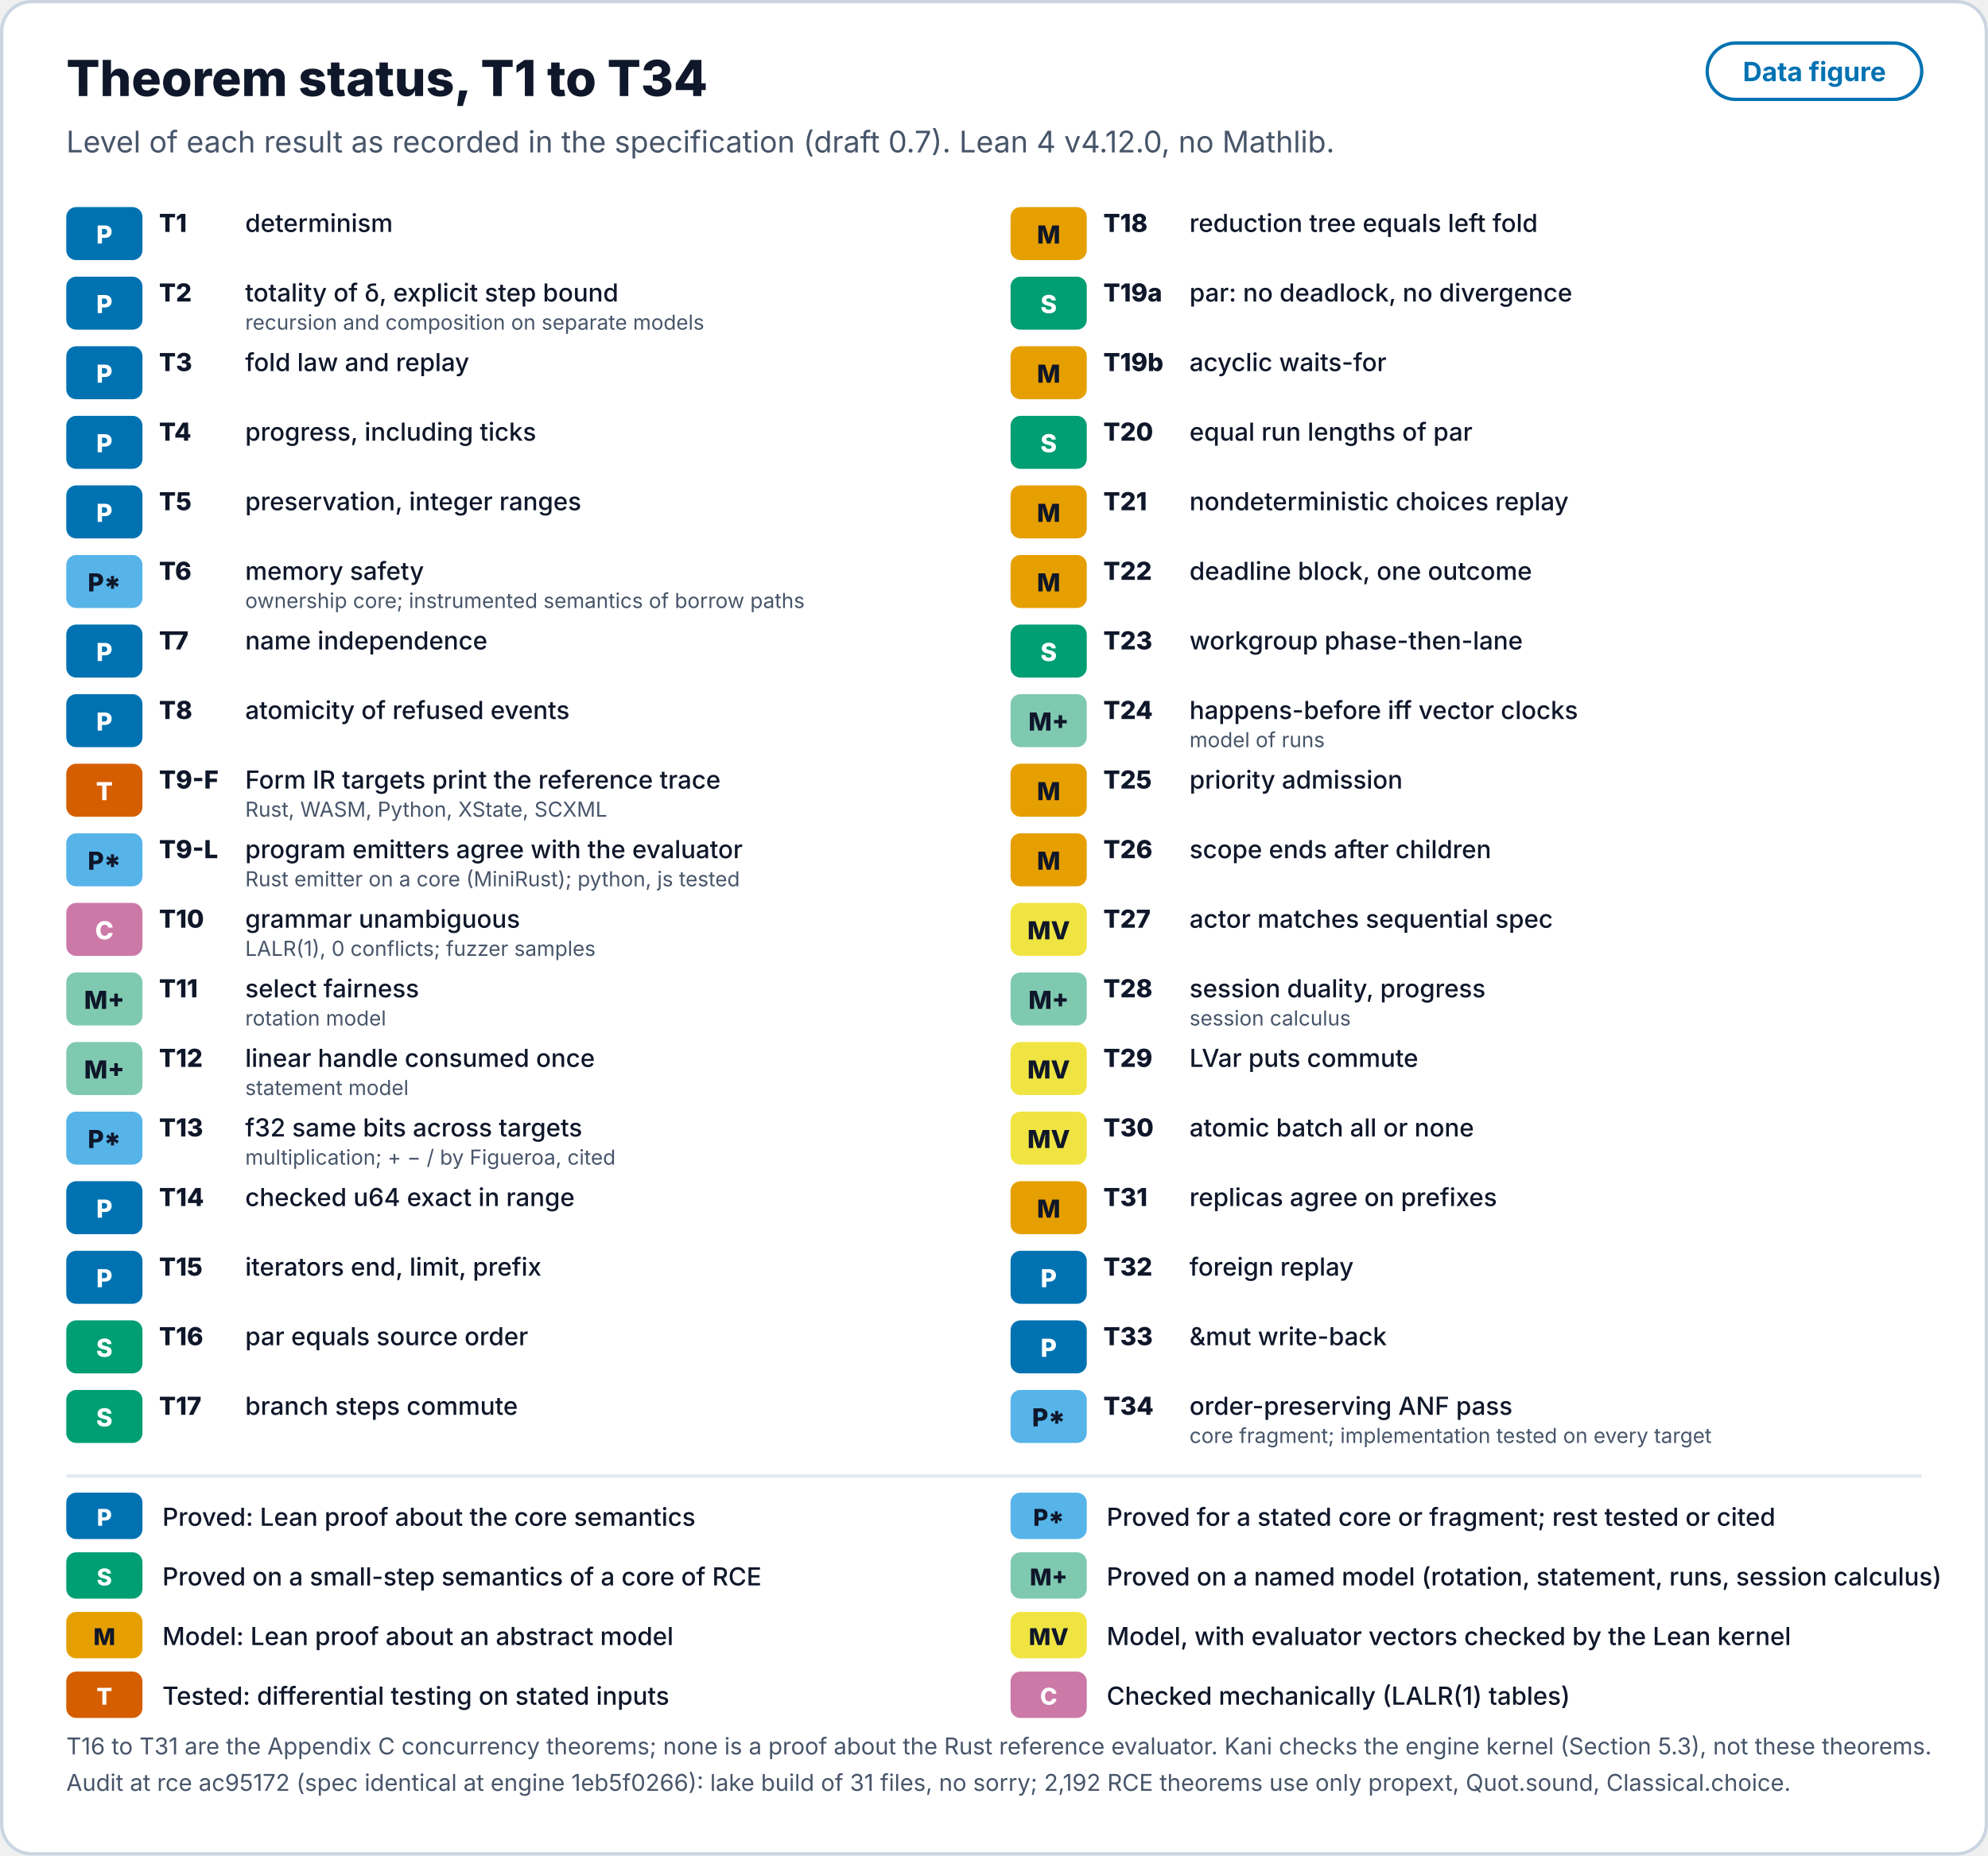
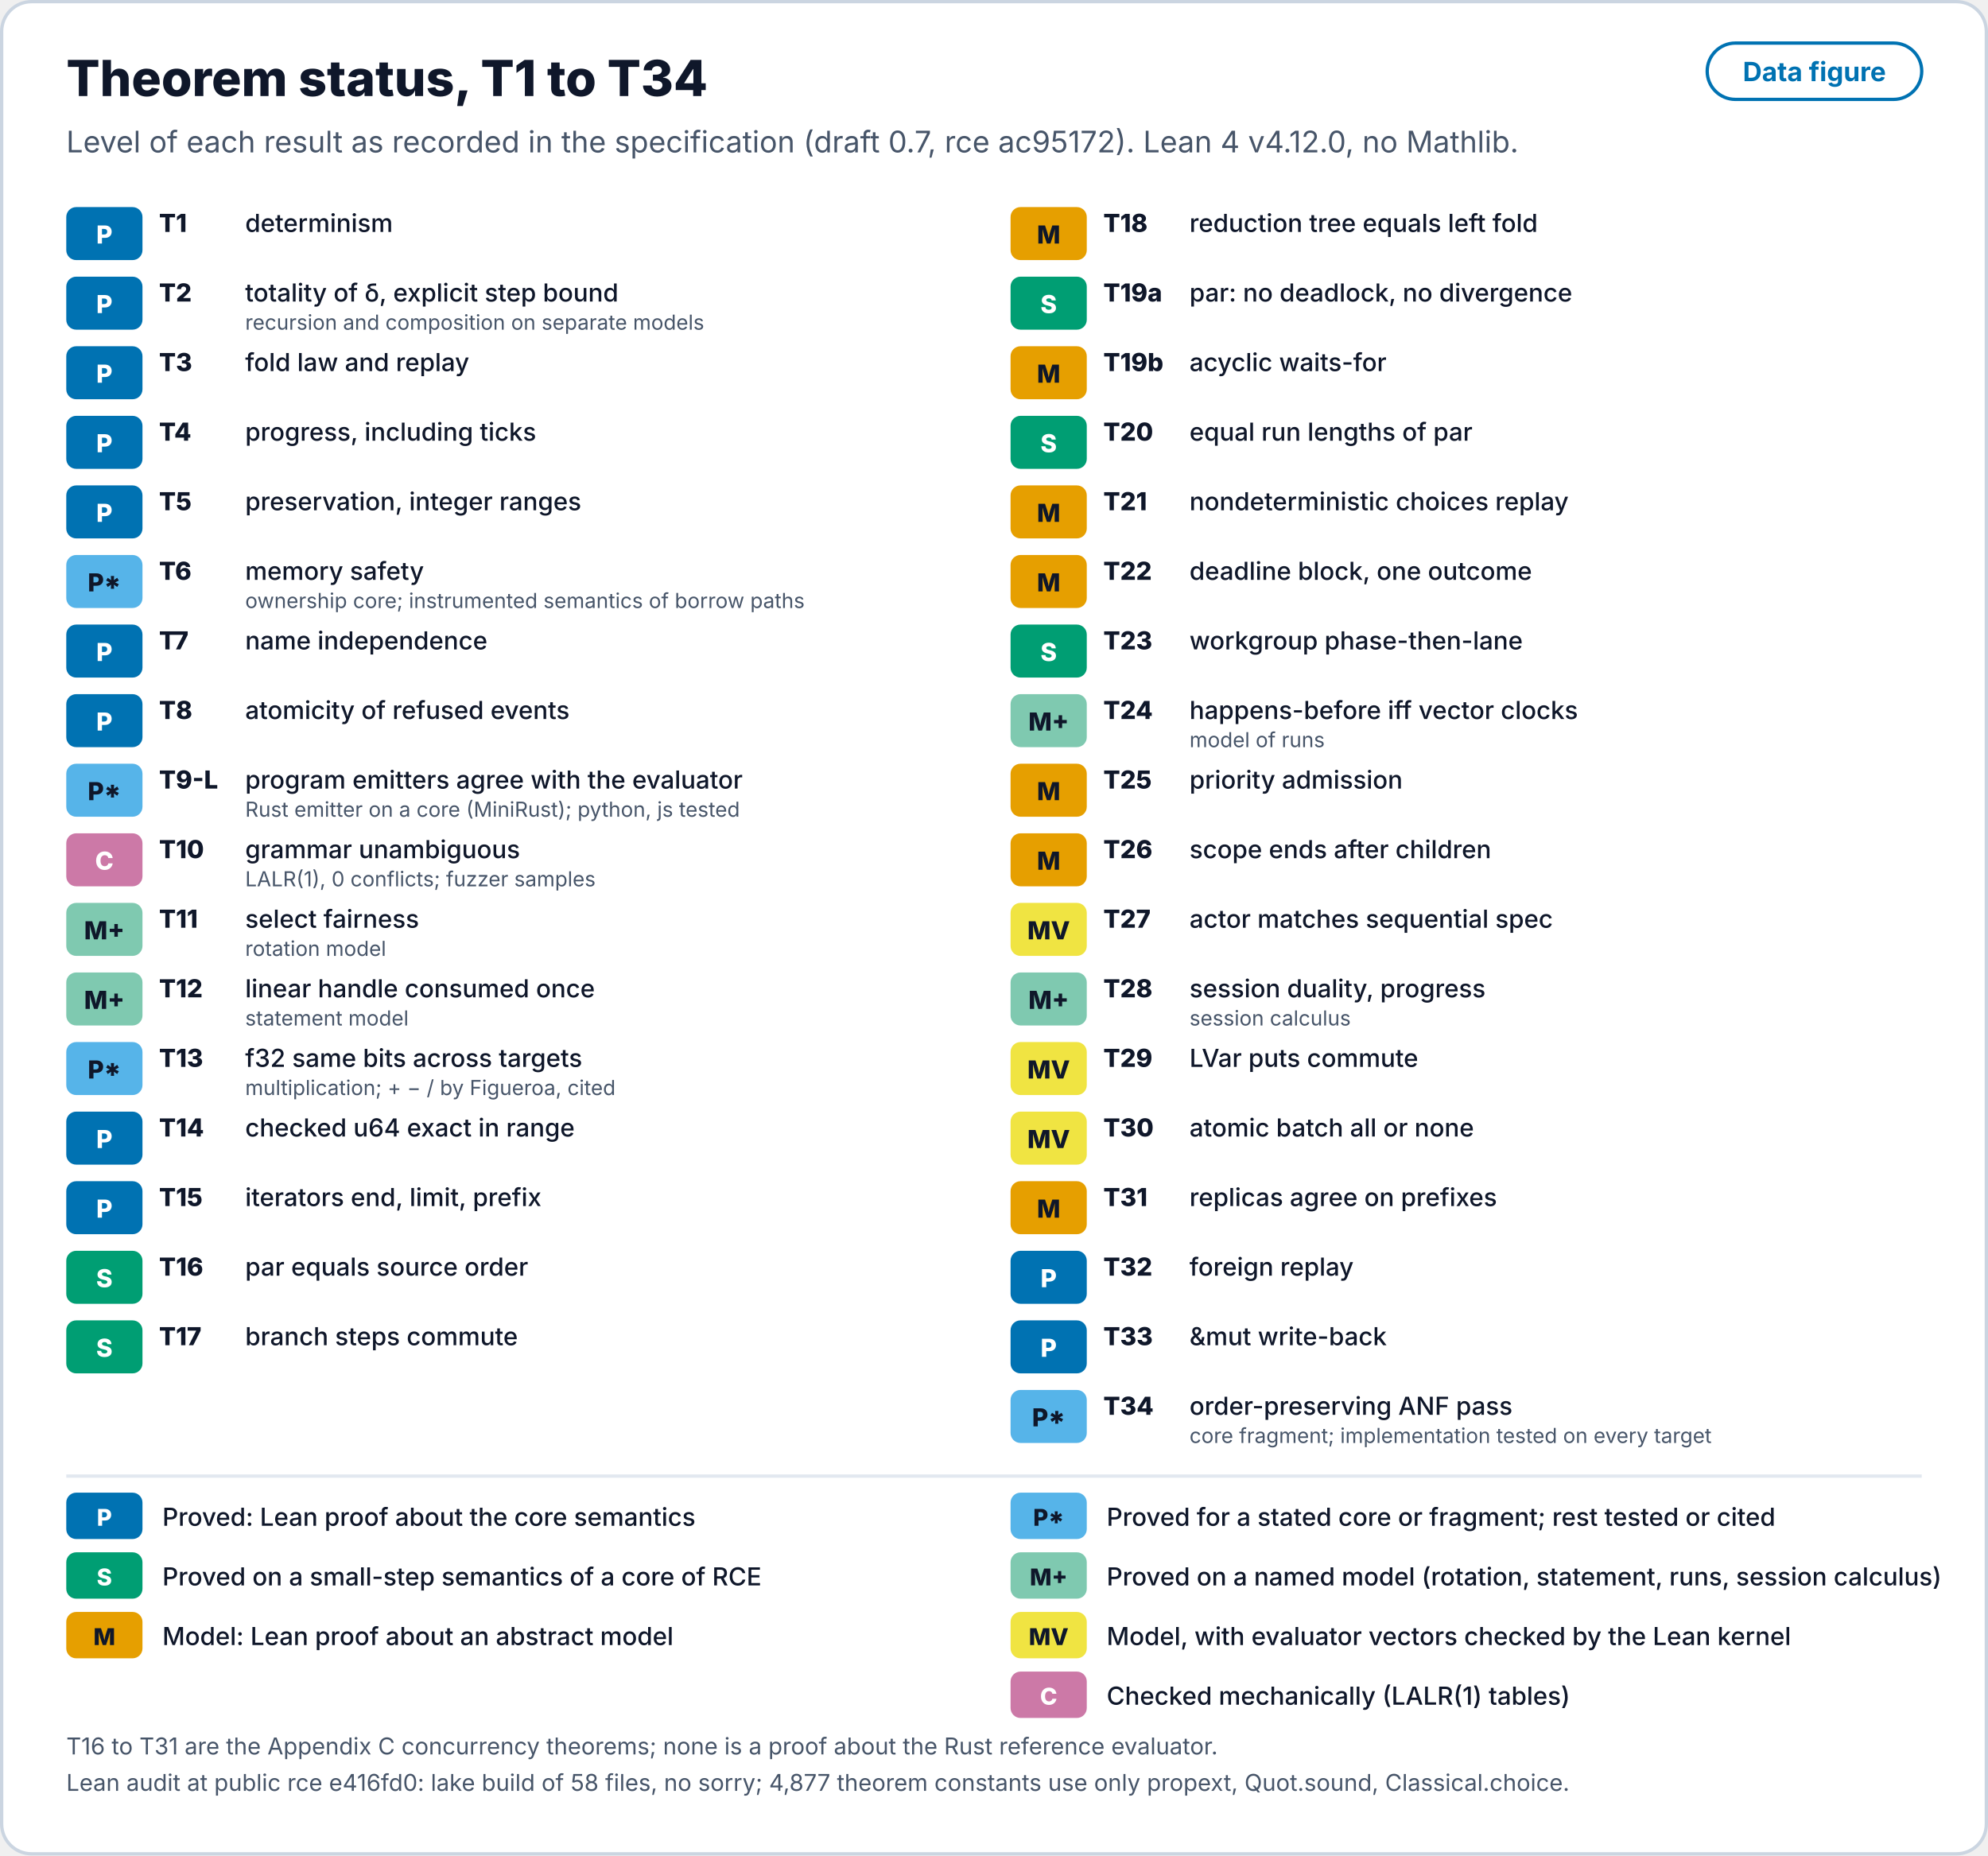
<svg xmlns="http://www.w3.org/2000/svg" width="1200" height="1120" viewBox="0 0 1200 1120" role="img" aria-labelledby="t d">
  <defs>
    <marker id="ah" viewBox="0 0 10 10" refX="9" refY="5" markerWidth="7" markerHeight="7" orient="auto-start-reverse">
      <path d="M0 0 L10 5 L0 10 z" fill="#0f172a" />
    </marker>
  </defs>
  <rect x="1" y="1" width="1198" height="1118" rx="18" fill="#ffffff" stroke="#cbd5e1" stroke-width="2" />
  <text x="40.0" y="58.0" font-family="Inter, 'DejaVu Sans', Helvetica, Arial, sans-serif" font-size="30" font-weight="800" fill="#0f172a" text-anchor="start">Theorem status, T1 to T34</text>
-   <text x="40.0" y="92.0" font-family="Inter, 'DejaVu Sans', Helvetica, Arial, sans-serif" font-size="18" font-weight="400" fill="#475569" text-anchor="start">Level of each result as recorded in the specification (draft 0.7). Lean 4 v4.12.0, no Mathlib.</text>
+   <text x="40.0" y="92.0" font-family="Inter, 'DejaVu Sans', Helvetica, Arial, sans-serif" font-size="18" font-weight="400" fill="#475569" text-anchor="start">Level of each result as recorded in the specification (draft 0.7, rce ac95172). Lean 4 v4.12.0, no Mathlib.</text>
  <rect x="1030.5" y="26" width="129.5" height="34" rx="17" fill="none" stroke="#0072B2" stroke-width="2" />
  <text x="1095.2" y="49.0" font-family="Inter, 'DejaVu Sans', Helvetica, Arial, sans-serif" font-size="16" font-weight="700" fill="#0072B2" text-anchor="middle">Data figure</text>
  <rect x="40.0" y="125.0" width="46.0" height="32.0" rx="6" fill="#0072B2" stroke="none" stroke-width="2" opacity="1" />
  <text x="63.0" y="147.0" font-family="Inter, 'DejaVu Sans', Helvetica, Arial, sans-serif" font-size="15" font-weight="800" fill="#ffffff" text-anchor="middle">P</text>
  <text x="96.0" y="140.0" font-family="Inter, 'DejaVu Sans', Helvetica, Arial, sans-serif" font-size="15" font-weight="800" fill="#0f172a" text-anchor="start">T1</text>
  <text x="148.0" y="140.0" font-family="Inter, 'DejaVu Sans', Helvetica, Arial, sans-serif" font-size="15" font-weight="500" fill="#0f172a" text-anchor="start">determinism</text>
  <text x="96.0" y="157.0" font-family="Inter, 'DejaVu Sans', Helvetica, Arial, sans-serif" font-size="12" font-weight="400" fill="#0f172a" text-anchor="start" />
  <rect x="40.0" y="167.0" width="46.0" height="32.0" rx="6" fill="#0072B2" stroke="none" stroke-width="2" opacity="1" />
  <text x="63.0" y="189.0" font-family="Inter, 'DejaVu Sans', Helvetica, Arial, sans-serif" font-size="15" font-weight="800" fill="#ffffff" text-anchor="middle">P</text>
  <text x="96.0" y="182.0" font-family="Inter, 'DejaVu Sans', Helvetica, Arial, sans-serif" font-size="15" font-weight="800" fill="#0f172a" text-anchor="start">T2</text>
  <text x="148.0" y="182.0" font-family="Inter, 'DejaVu Sans', Helvetica, Arial, sans-serif" font-size="15" font-weight="500" fill="#0f172a" text-anchor="start">totality of δ, explicit step bound</text>
  <text x="148.0" y="199.0" font-family="Inter, 'DejaVu Sans', Helvetica, Arial, sans-serif" font-size="12.5" font-weight="400" fill="#475569" text-anchor="start">recursion and composition on separate models</text>
  <rect x="40.0" y="209.0" width="46.0" height="32.0" rx="6" fill="#0072B2" stroke="none" stroke-width="2" opacity="1" />
  <text x="63.0" y="231.0" font-family="Inter, 'DejaVu Sans', Helvetica, Arial, sans-serif" font-size="15" font-weight="800" fill="#ffffff" text-anchor="middle">P</text>
  <text x="96.0" y="224.0" font-family="Inter, 'DejaVu Sans', Helvetica, Arial, sans-serif" font-size="15" font-weight="800" fill="#0f172a" text-anchor="start">T3</text>
  <text x="148.0" y="224.0" font-family="Inter, 'DejaVu Sans', Helvetica, Arial, sans-serif" font-size="15" font-weight="500" fill="#0f172a" text-anchor="start">fold law and replay</text>
  <text x="96.0" y="241.0" font-family="Inter, 'DejaVu Sans', Helvetica, Arial, sans-serif" font-size="12" font-weight="400" fill="#0f172a" text-anchor="start" />
  <rect x="40.0" y="251.0" width="46.0" height="32.0" rx="6" fill="#0072B2" stroke="none" stroke-width="2" opacity="1" />
  <text x="63.0" y="273.0" font-family="Inter, 'DejaVu Sans', Helvetica, Arial, sans-serif" font-size="15" font-weight="800" fill="#ffffff" text-anchor="middle">P</text>
  <text x="96.0" y="266.0" font-family="Inter, 'DejaVu Sans', Helvetica, Arial, sans-serif" font-size="15" font-weight="800" fill="#0f172a" text-anchor="start">T4</text>
  <text x="148.0" y="266.0" font-family="Inter, 'DejaVu Sans', Helvetica, Arial, sans-serif" font-size="15" font-weight="500" fill="#0f172a" text-anchor="start">progress, including ticks</text>
  <text x="96.0" y="283.0" font-family="Inter, 'DejaVu Sans', Helvetica, Arial, sans-serif" font-size="12" font-weight="400" fill="#0f172a" text-anchor="start" />
  <rect x="40.0" y="293.0" width="46.0" height="32.0" rx="6" fill="#0072B2" stroke="none" stroke-width="2" opacity="1" />
  <text x="63.0" y="315.0" font-family="Inter, 'DejaVu Sans', Helvetica, Arial, sans-serif" font-size="15" font-weight="800" fill="#ffffff" text-anchor="middle">P</text>
  <text x="96.0" y="308.0" font-family="Inter, 'DejaVu Sans', Helvetica, Arial, sans-serif" font-size="15" font-weight="800" fill="#0f172a" text-anchor="start">T5</text>
  <text x="148.0" y="308.0" font-family="Inter, 'DejaVu Sans', Helvetica, Arial, sans-serif" font-size="15" font-weight="500" fill="#0f172a" text-anchor="start">preservation, integer ranges</text>
  <text x="96.0" y="325.0" font-family="Inter, 'DejaVu Sans', Helvetica, Arial, sans-serif" font-size="12" font-weight="400" fill="#0f172a" text-anchor="start" />
  <rect x="40.0" y="335.0" width="46.0" height="32.0" rx="6" fill="#56B4E9" stroke="none" stroke-width="2" opacity="1" />
  <text x="63.0" y="357.0" font-family="Inter, 'DejaVu Sans', Helvetica, Arial, sans-serif" font-size="15" font-weight="800" fill="#0f172a" text-anchor="middle">P*</text>
  <text x="96.0" y="350.0" font-family="Inter, 'DejaVu Sans', Helvetica, Arial, sans-serif" font-size="15" font-weight="800" fill="#0f172a" text-anchor="start">T6</text>
  <text x="148.0" y="350.0" font-family="Inter, 'DejaVu Sans', Helvetica, Arial, sans-serif" font-size="15" font-weight="500" fill="#0f172a" text-anchor="start">memory safety</text>
  <text x="148.0" y="367.0" font-family="Inter, 'DejaVu Sans', Helvetica, Arial, sans-serif" font-size="12.5" font-weight="400" fill="#475569" text-anchor="start">ownership core; instrumented semantics of borrow paths</text>
  <rect x="40.0" y="377.0" width="46.0" height="32.0" rx="6" fill="#0072B2" stroke="none" stroke-width="2" opacity="1" />
  <text x="63.0" y="399.0" font-family="Inter, 'DejaVu Sans', Helvetica, Arial, sans-serif" font-size="15" font-weight="800" fill="#ffffff" text-anchor="middle">P</text>
  <text x="96.0" y="392.0" font-family="Inter, 'DejaVu Sans', Helvetica, Arial, sans-serif" font-size="15" font-weight="800" fill="#0f172a" text-anchor="start">T7</text>
  <text x="148.0" y="392.0" font-family="Inter, 'DejaVu Sans', Helvetica, Arial, sans-serif" font-size="15" font-weight="500" fill="#0f172a" text-anchor="start">name independence</text>
  <text x="96.0" y="409.0" font-family="Inter, 'DejaVu Sans', Helvetica, Arial, sans-serif" font-size="12" font-weight="400" fill="#0f172a" text-anchor="start" />
  <rect x="40.0" y="419.0" width="46.0" height="32.0" rx="6" fill="#0072B2" stroke="none" stroke-width="2" opacity="1" />
  <text x="63.0" y="441.0" font-family="Inter, 'DejaVu Sans', Helvetica, Arial, sans-serif" font-size="15" font-weight="800" fill="#ffffff" text-anchor="middle">P</text>
  <text x="96.0" y="434.0" font-family="Inter, 'DejaVu Sans', Helvetica, Arial, sans-serif" font-size="15" font-weight="800" fill="#0f172a" text-anchor="start">T8</text>
  <text x="148.0" y="434.0" font-family="Inter, 'DejaVu Sans', Helvetica, Arial, sans-serif" font-size="15" font-weight="500" fill="#0f172a" text-anchor="start">atomicity of refused events</text>
  <text x="96.0" y="451.0" font-family="Inter, 'DejaVu Sans', Helvetica, Arial, sans-serif" font-size="12" font-weight="400" fill="#0f172a" text-anchor="start" />
-   <rect x="40.0" y="461.0" width="46.0" height="32.0" rx="6" fill="#D55E00" stroke="none" stroke-width="2" opacity="1" />
-   <text x="63.0" y="483.0" font-family="Inter, 'DejaVu Sans', Helvetica, Arial, sans-serif" font-size="15" font-weight="800" fill="#ffffff" text-anchor="middle">T</text>
-   <text x="96.0" y="476.0" font-family="Inter, 'DejaVu Sans', Helvetica, Arial, sans-serif" font-size="15" font-weight="800" fill="#0f172a" text-anchor="start">T9-F</text>
-   <text x="148.0" y="476.0" font-family="Inter, 'DejaVu Sans', Helvetica, Arial, sans-serif" font-size="15" font-weight="500" fill="#0f172a" text-anchor="start">Form IR targets print the reference trace</text>
-   <text x="148.0" y="493.0" font-family="Inter, 'DejaVu Sans', Helvetica, Arial, sans-serif" font-size="12.5" font-weight="400" fill="#475569" text-anchor="start">Rust, WASM, Python, XState, SCXML</text>
-   <rect x="40.0" y="503.0" width="46.0" height="32.0" rx="6" fill="#56B4E9" stroke="none" stroke-width="2" opacity="1" />
-   <text x="63.0" y="525.0" font-family="Inter, 'DejaVu Sans', Helvetica, Arial, sans-serif" font-size="15" font-weight="800" fill="#0f172a" text-anchor="middle">P*</text>
-   <text x="96.0" y="518.0" font-family="Inter, 'DejaVu Sans', Helvetica, Arial, sans-serif" font-size="15" font-weight="800" fill="#0f172a" text-anchor="start">T9-L</text>
-   <text x="148.0" y="518.0" font-family="Inter, 'DejaVu Sans', Helvetica, Arial, sans-serif" font-size="15" font-weight="500" fill="#0f172a" text-anchor="start">program emitters agree with the evaluator</text>
-   <text x="148.0" y="535.0" font-family="Inter, 'DejaVu Sans', Helvetica, Arial, sans-serif" font-size="12.5" font-weight="400" fill="#475569" text-anchor="start">Rust emitter on a core (MiniRust); python, js tested</text>
-   <rect x="40.0" y="545.0" width="46.0" height="32.0" rx="6" fill="#CC79A7" stroke="none" stroke-width="2" opacity="1" />
-   <text x="63.0" y="567.0" font-family="Inter, 'DejaVu Sans', Helvetica, Arial, sans-serif" font-size="15" font-weight="800" fill="#ffffff" text-anchor="middle">C</text>
-   <text x="96.0" y="560.0" font-family="Inter, 'DejaVu Sans', Helvetica, Arial, sans-serif" font-size="15" font-weight="800" fill="#0f172a" text-anchor="start">T10</text>
-   <text x="148.0" y="560.0" font-family="Inter, 'DejaVu Sans', Helvetica, Arial, sans-serif" font-size="15" font-weight="500" fill="#0f172a" text-anchor="start">grammar unambiguous</text>
-   <text x="148.0" y="577.0" font-family="Inter, 'DejaVu Sans', Helvetica, Arial, sans-serif" font-size="12.5" font-weight="400" fill="#475569" text-anchor="start">LALR(1), 0 conflicts; fuzzer samples</text>
+   <rect x="40.0" y="461.0" width="46.0" height="32.0" rx="6" fill="#56B4E9" stroke="none" stroke-width="2" opacity="1" />
+   <text x="63.0" y="483.0" font-family="Inter, 'DejaVu Sans', Helvetica, Arial, sans-serif" font-size="15" font-weight="800" fill="#0f172a" text-anchor="middle">P*</text>
+   <text x="96.0" y="476.0" font-family="Inter, 'DejaVu Sans', Helvetica, Arial, sans-serif" font-size="15" font-weight="800" fill="#0f172a" text-anchor="start">T9-L</text>
+   <text x="148.0" y="476.0" font-family="Inter, 'DejaVu Sans', Helvetica, Arial, sans-serif" font-size="15" font-weight="500" fill="#0f172a" text-anchor="start">program emitters agree with the evaluator</text>
+   <text x="148.0" y="493.0" font-family="Inter, 'DejaVu Sans', Helvetica, Arial, sans-serif" font-size="12.5" font-weight="400" fill="#475569" text-anchor="start">Rust emitter on a core (MiniRust); python, js tested</text>
+   <rect x="40.0" y="503.0" width="46.0" height="32.0" rx="6" fill="#CC79A7" stroke="none" stroke-width="2" opacity="1" />
+   <text x="63.0" y="525.0" font-family="Inter, 'DejaVu Sans', Helvetica, Arial, sans-serif" font-size="15" font-weight="800" fill="#ffffff" text-anchor="middle">C</text>
+   <text x="96.0" y="518.0" font-family="Inter, 'DejaVu Sans', Helvetica, Arial, sans-serif" font-size="15" font-weight="800" fill="#0f172a" text-anchor="start">T10</text>
+   <text x="148.0" y="518.0" font-family="Inter, 'DejaVu Sans', Helvetica, Arial, sans-serif" font-size="15" font-weight="500" fill="#0f172a" text-anchor="start">grammar unambiguous</text>
+   <text x="148.0" y="535.0" font-family="Inter, 'DejaVu Sans', Helvetica, Arial, sans-serif" font-size="12.5" font-weight="400" fill="#475569" text-anchor="start">LALR(1), 0 conflicts; fuzzer samples</text>
+   <rect x="40.0" y="545.0" width="46.0" height="32.0" rx="6" fill="#7fc9b0" stroke="none" stroke-width="2" opacity="1" />
+   <text x="63.0" y="567.0" font-family="Inter, 'DejaVu Sans', Helvetica, Arial, sans-serif" font-size="15" font-weight="800" fill="#0f172a" text-anchor="middle">M+</text>
+   <text x="96.0" y="560.0" font-family="Inter, 'DejaVu Sans', Helvetica, Arial, sans-serif" font-size="15" font-weight="800" fill="#0f172a" text-anchor="start">T11</text>
+   <text x="148.0" y="560.0" font-family="Inter, 'DejaVu Sans', Helvetica, Arial, sans-serif" font-size="15" font-weight="500" fill="#0f172a" text-anchor="start">select fairness</text>
+   <text x="148.0" y="577.0" font-family="Inter, 'DejaVu Sans', Helvetica, Arial, sans-serif" font-size="12.5" font-weight="400" fill="#475569" text-anchor="start">rotation model</text>
  <rect x="40.0" y="587.0" width="46.0" height="32.0" rx="6" fill="#7fc9b0" stroke="none" stroke-width="2" opacity="1" />
  <text x="63.0" y="609.0" font-family="Inter, 'DejaVu Sans', Helvetica, Arial, sans-serif" font-size="15" font-weight="800" fill="#0f172a" text-anchor="middle">M+</text>
-   <text x="96.0" y="602.0" font-family="Inter, 'DejaVu Sans', Helvetica, Arial, sans-serif" font-size="15" font-weight="800" fill="#0f172a" text-anchor="start">T11</text>
-   <text x="148.0" y="602.0" font-family="Inter, 'DejaVu Sans', Helvetica, Arial, sans-serif" font-size="15" font-weight="500" fill="#0f172a" text-anchor="start">select fairness</text>
-   <text x="148.0" y="619.0" font-family="Inter, 'DejaVu Sans', Helvetica, Arial, sans-serif" font-size="12.5" font-weight="400" fill="#475569" text-anchor="start">rotation model</text>
-   <rect x="40.0" y="629.0" width="46.0" height="32.0" rx="6" fill="#7fc9b0" stroke="none" stroke-width="2" opacity="1" />
-   <text x="63.0" y="651.0" font-family="Inter, 'DejaVu Sans', Helvetica, Arial, sans-serif" font-size="15" font-weight="800" fill="#0f172a" text-anchor="middle">M+</text>
-   <text x="96.0" y="644.0" font-family="Inter, 'DejaVu Sans', Helvetica, Arial, sans-serif" font-size="15" font-weight="800" fill="#0f172a" text-anchor="start">T12</text>
-   <text x="148.0" y="644.0" font-family="Inter, 'DejaVu Sans', Helvetica, Arial, sans-serif" font-size="15" font-weight="500" fill="#0f172a" text-anchor="start">linear handle consumed once</text>
-   <text x="148.0" y="661.0" font-family="Inter, 'DejaVu Sans', Helvetica, Arial, sans-serif" font-size="12.5" font-weight="400" fill="#475569" text-anchor="start">statement model</text>
-   <rect x="40.0" y="671.0" width="46.0" height="32.0" rx="6" fill="#56B4E9" stroke="none" stroke-width="2" opacity="1" />
-   <text x="63.0" y="693.0" font-family="Inter, 'DejaVu Sans', Helvetica, Arial, sans-serif" font-size="15" font-weight="800" fill="#0f172a" text-anchor="middle">P*</text>
-   <text x="96.0" y="686.0" font-family="Inter, 'DejaVu Sans', Helvetica, Arial, sans-serif" font-size="15" font-weight="800" fill="#0f172a" text-anchor="start">T13</text>
-   <text x="148.0" y="686.0" font-family="Inter, 'DejaVu Sans', Helvetica, Arial, sans-serif" font-size="15" font-weight="500" fill="#0f172a" text-anchor="start">f32 same bits across targets</text>
-   <text x="148.0" y="703.0" font-family="Inter, 'DejaVu Sans', Helvetica, Arial, sans-serif" font-size="12.5" font-weight="400" fill="#475569" text-anchor="start">multiplication; + − / by Figueroa, cited</text>
+   <text x="96.0" y="602.0" font-family="Inter, 'DejaVu Sans', Helvetica, Arial, sans-serif" font-size="15" font-weight="800" fill="#0f172a" text-anchor="start">T12</text>
+   <text x="148.0" y="602.0" font-family="Inter, 'DejaVu Sans', Helvetica, Arial, sans-serif" font-size="15" font-weight="500" fill="#0f172a" text-anchor="start">linear handle consumed once</text>
+   <text x="148.0" y="619.0" font-family="Inter, 'DejaVu Sans', Helvetica, Arial, sans-serif" font-size="12.5" font-weight="400" fill="#475569" text-anchor="start">statement model</text>
+   <rect x="40.0" y="629.0" width="46.0" height="32.0" rx="6" fill="#56B4E9" stroke="none" stroke-width="2" opacity="1" />
+   <text x="63.0" y="651.0" font-family="Inter, 'DejaVu Sans', Helvetica, Arial, sans-serif" font-size="15" font-weight="800" fill="#0f172a" text-anchor="middle">P*</text>
+   <text x="96.0" y="644.0" font-family="Inter, 'DejaVu Sans', Helvetica, Arial, sans-serif" font-size="15" font-weight="800" fill="#0f172a" text-anchor="start">T13</text>
+   <text x="148.0" y="644.0" font-family="Inter, 'DejaVu Sans', Helvetica, Arial, sans-serif" font-size="15" font-weight="500" fill="#0f172a" text-anchor="start">f32 same bits across targets</text>
+   <text x="148.0" y="661.0" font-family="Inter, 'DejaVu Sans', Helvetica, Arial, sans-serif" font-size="12.5" font-weight="400" fill="#475569" text-anchor="start">multiplication; + − / by Figueroa, cited</text>
+   <rect x="40.0" y="671.0" width="46.0" height="32.0" rx="6" fill="#0072B2" stroke="none" stroke-width="2" opacity="1" />
+   <text x="63.0" y="693.0" font-family="Inter, 'DejaVu Sans', Helvetica, Arial, sans-serif" font-size="15" font-weight="800" fill="#ffffff" text-anchor="middle">P</text>
+   <text x="96.0" y="686.0" font-family="Inter, 'DejaVu Sans', Helvetica, Arial, sans-serif" font-size="15" font-weight="800" fill="#0f172a" text-anchor="start">T14</text>
+   <text x="148.0" y="686.0" font-family="Inter, 'DejaVu Sans', Helvetica, Arial, sans-serif" font-size="15" font-weight="500" fill="#0f172a" text-anchor="start">checked u64 exact in range</text>
+   <text x="96.0" y="703.0" font-family="Inter, 'DejaVu Sans', Helvetica, Arial, sans-serif" font-size="12" font-weight="400" fill="#0f172a" text-anchor="start" />
  <rect x="40.0" y="713.0" width="46.0" height="32.0" rx="6" fill="#0072B2" stroke="none" stroke-width="2" opacity="1" />
  <text x="63.0" y="735.0" font-family="Inter, 'DejaVu Sans', Helvetica, Arial, sans-serif" font-size="15" font-weight="800" fill="#ffffff" text-anchor="middle">P</text>
-   <text x="96.0" y="728.0" font-family="Inter, 'DejaVu Sans', Helvetica, Arial, sans-serif" font-size="15" font-weight="800" fill="#0f172a" text-anchor="start">T14</text>
-   <text x="148.0" y="728.0" font-family="Inter, 'DejaVu Sans', Helvetica, Arial, sans-serif" font-size="15" font-weight="500" fill="#0f172a" text-anchor="start">checked u64 exact in range</text>
+   <text x="96.0" y="728.0" font-family="Inter, 'DejaVu Sans', Helvetica, Arial, sans-serif" font-size="15" font-weight="800" fill="#0f172a" text-anchor="start">T15</text>
+   <text x="148.0" y="728.0" font-family="Inter, 'DejaVu Sans', Helvetica, Arial, sans-serif" font-size="15" font-weight="500" fill="#0f172a" text-anchor="start">iterators end, limit, prefix</text>
  <text x="96.0" y="745.0" font-family="Inter, 'DejaVu Sans', Helvetica, Arial, sans-serif" font-size="12" font-weight="400" fill="#0f172a" text-anchor="start" />
-   <rect x="40.0" y="755.0" width="46.0" height="32.0" rx="6" fill="#0072B2" stroke="none" stroke-width="2" opacity="1" />
-   <text x="63.0" y="777.0" font-family="Inter, 'DejaVu Sans', Helvetica, Arial, sans-serif" font-size="15" font-weight="800" fill="#ffffff" text-anchor="middle">P</text>
-   <text x="96.0" y="770.0" font-family="Inter, 'DejaVu Sans', Helvetica, Arial, sans-serif" font-size="15" font-weight="800" fill="#0f172a" text-anchor="start">T15</text>
-   <text x="148.0" y="770.0" font-family="Inter, 'DejaVu Sans', Helvetica, Arial, sans-serif" font-size="15" font-weight="500" fill="#0f172a" text-anchor="start">iterators end, limit, prefix</text>
+   <rect x="40.0" y="755.0" width="46.0" height="32.0" rx="6" fill="#009E73" stroke="none" stroke-width="2" opacity="1" />
+   <text x="63.0" y="777.0" font-family="Inter, 'DejaVu Sans', Helvetica, Arial, sans-serif" font-size="15" font-weight="800" fill="#ffffff" text-anchor="middle">S</text>
+   <text x="96.0" y="770.0" font-family="Inter, 'DejaVu Sans', Helvetica, Arial, sans-serif" font-size="15" font-weight="800" fill="#0f172a" text-anchor="start">T16</text>
+   <text x="148.0" y="770.0" font-family="Inter, 'DejaVu Sans', Helvetica, Arial, sans-serif" font-size="15" font-weight="500" fill="#0f172a" text-anchor="start">par equals source order</text>
  <text x="96.0" y="787.0" font-family="Inter, 'DejaVu Sans', Helvetica, Arial, sans-serif" font-size="12" font-weight="400" fill="#0f172a" text-anchor="start" />
  <rect x="40.0" y="797.0" width="46.0" height="32.0" rx="6" fill="#009E73" stroke="none" stroke-width="2" opacity="1" />
  <text x="63.0" y="819.0" font-family="Inter, 'DejaVu Sans', Helvetica, Arial, sans-serif" font-size="15" font-weight="800" fill="#ffffff" text-anchor="middle">S</text>
-   <text x="96.0" y="812.0" font-family="Inter, 'DejaVu Sans', Helvetica, Arial, sans-serif" font-size="15" font-weight="800" fill="#0f172a" text-anchor="start">T16</text>
-   <text x="148.0" y="812.0" font-family="Inter, 'DejaVu Sans', Helvetica, Arial, sans-serif" font-size="15" font-weight="500" fill="#0f172a" text-anchor="start">par equals source order</text>
+   <text x="96.0" y="812.0" font-family="Inter, 'DejaVu Sans', Helvetica, Arial, sans-serif" font-size="15" font-weight="800" fill="#0f172a" text-anchor="start">T17</text>
+   <text x="148.0" y="812.0" font-family="Inter, 'DejaVu Sans', Helvetica, Arial, sans-serif" font-size="15" font-weight="500" fill="#0f172a" text-anchor="start">branch steps commute</text>
  <text x="96.0" y="829.0" font-family="Inter, 'DejaVu Sans', Helvetica, Arial, sans-serif" font-size="12" font-weight="400" fill="#0f172a" text-anchor="start" />
-   <rect x="40.0" y="839.0" width="46.0" height="32.0" rx="6" fill="#009E73" stroke="none" stroke-width="2" opacity="1" />
-   <text x="63.0" y="861.0" font-family="Inter, 'DejaVu Sans', Helvetica, Arial, sans-serif" font-size="15" font-weight="800" fill="#ffffff" text-anchor="middle">S</text>
-   <text x="96.0" y="854.0" font-family="Inter, 'DejaVu Sans', Helvetica, Arial, sans-serif" font-size="15" font-weight="800" fill="#0f172a" text-anchor="start">T17</text>
-   <text x="148.0" y="854.0" font-family="Inter, 'DejaVu Sans', Helvetica, Arial, sans-serif" font-size="15" font-weight="500" fill="#0f172a" text-anchor="start">branch steps commute</text>
-   <text x="96.0" y="871.0" font-family="Inter, 'DejaVu Sans', Helvetica, Arial, sans-serif" font-size="12" font-weight="400" fill="#0f172a" text-anchor="start" />
  <rect x="610.0" y="125.0" width="46.0" height="32.0" rx="6" fill="#E69F00" stroke="none" stroke-width="2" opacity="1" />
  <text x="633.0" y="147.0" font-family="Inter, 'DejaVu Sans', Helvetica, Arial, sans-serif" font-size="15" font-weight="800" fill="#0f172a" text-anchor="middle">M</text>
  <text x="666.0" y="140.0" font-family="Inter, 'DejaVu Sans', Helvetica, Arial, sans-serif" font-size="15" font-weight="800" fill="#0f172a" text-anchor="start">T18</text>
  <text x="718.0" y="140.0" font-family="Inter, 'DejaVu Sans', Helvetica, Arial, sans-serif" font-size="15" font-weight="500" fill="#0f172a" text-anchor="start">reduction tree equals left fold</text>
  <text x="666.0" y="157.0" font-family="Inter, 'DejaVu Sans', Helvetica, Arial, sans-serif" font-size="12" font-weight="400" fill="#0f172a" text-anchor="start" />
  <rect x="610.0" y="167.0" width="46.0" height="32.0" rx="6" fill="#009E73" stroke="none" stroke-width="2" opacity="1" />
  <text x="633.0" y="189.0" font-family="Inter, 'DejaVu Sans', Helvetica, Arial, sans-serif" font-size="15" font-weight="800" fill="#ffffff" text-anchor="middle">S</text>
  <text x="666.0" y="182.0" font-family="Inter, 'DejaVu Sans', Helvetica, Arial, sans-serif" font-size="15" font-weight="800" fill="#0f172a" text-anchor="start">T19a</text>
  <text x="718.0" y="182.0" font-family="Inter, 'DejaVu Sans', Helvetica, Arial, sans-serif" font-size="15" font-weight="500" fill="#0f172a" text-anchor="start">par: no deadlock, no divergence</text>
  <text x="666.0" y="199.0" font-family="Inter, 'DejaVu Sans', Helvetica, Arial, sans-serif" font-size="12" font-weight="400" fill="#0f172a" text-anchor="start" />
  <rect x="610.0" y="209.0" width="46.0" height="32.0" rx="6" fill="#E69F00" stroke="none" stroke-width="2" opacity="1" />
  <text x="633.0" y="231.0" font-family="Inter, 'DejaVu Sans', Helvetica, Arial, sans-serif" font-size="15" font-weight="800" fill="#0f172a" text-anchor="middle">M</text>
  <text x="666.0" y="224.0" font-family="Inter, 'DejaVu Sans', Helvetica, Arial, sans-serif" font-size="15" font-weight="800" fill="#0f172a" text-anchor="start">T19b</text>
  <text x="718.0" y="224.0" font-family="Inter, 'DejaVu Sans', Helvetica, Arial, sans-serif" font-size="15" font-weight="500" fill="#0f172a" text-anchor="start">acyclic waits-for</text>
  <text x="666.0" y="241.0" font-family="Inter, 'DejaVu Sans', Helvetica, Arial, sans-serif" font-size="12" font-weight="400" fill="#0f172a" text-anchor="start" />
  <rect x="610.0" y="251.0" width="46.0" height="32.0" rx="6" fill="#009E73" stroke="none" stroke-width="2" opacity="1" />
  <text x="633.0" y="273.0" font-family="Inter, 'DejaVu Sans', Helvetica, Arial, sans-serif" font-size="15" font-weight="800" fill="#ffffff" text-anchor="middle">S</text>
  <text x="666.0" y="266.0" font-family="Inter, 'DejaVu Sans', Helvetica, Arial, sans-serif" font-size="15" font-weight="800" fill="#0f172a" text-anchor="start">T20</text>
  <text x="718.0" y="266.0" font-family="Inter, 'DejaVu Sans', Helvetica, Arial, sans-serif" font-size="15" font-weight="500" fill="#0f172a" text-anchor="start">equal run lengths of par</text>
  <text x="666.0" y="283.0" font-family="Inter, 'DejaVu Sans', Helvetica, Arial, sans-serif" font-size="12" font-weight="400" fill="#0f172a" text-anchor="start" />
  <rect x="610.0" y="293.0" width="46.0" height="32.0" rx="6" fill="#E69F00" stroke="none" stroke-width="2" opacity="1" />
  <text x="633.0" y="315.0" font-family="Inter, 'DejaVu Sans', Helvetica, Arial, sans-serif" font-size="15" font-weight="800" fill="#0f172a" text-anchor="middle">M</text>
  <text x="666.0" y="308.0" font-family="Inter, 'DejaVu Sans', Helvetica, Arial, sans-serif" font-size="15" font-weight="800" fill="#0f172a" text-anchor="start">T21</text>
  <text x="718.0" y="308.0" font-family="Inter, 'DejaVu Sans', Helvetica, Arial, sans-serif" font-size="15" font-weight="500" fill="#0f172a" text-anchor="start">nondeterministic choices replay</text>
  <text x="666.0" y="325.0" font-family="Inter, 'DejaVu Sans', Helvetica, Arial, sans-serif" font-size="12" font-weight="400" fill="#0f172a" text-anchor="start" />
  <rect x="610.0" y="335.0" width="46.0" height="32.0" rx="6" fill="#E69F00" stroke="none" stroke-width="2" opacity="1" />
  <text x="633.0" y="357.0" font-family="Inter, 'DejaVu Sans', Helvetica, Arial, sans-serif" font-size="15" font-weight="800" fill="#0f172a" text-anchor="middle">M</text>
  <text x="666.0" y="350.0" font-family="Inter, 'DejaVu Sans', Helvetica, Arial, sans-serif" font-size="15" font-weight="800" fill="#0f172a" text-anchor="start">T22</text>
  <text x="718.0" y="350.0" font-family="Inter, 'DejaVu Sans', Helvetica, Arial, sans-serif" font-size="15" font-weight="500" fill="#0f172a" text-anchor="start">deadline block, one outcome</text>
  <text x="666.0" y="367.0" font-family="Inter, 'DejaVu Sans', Helvetica, Arial, sans-serif" font-size="12" font-weight="400" fill="#0f172a" text-anchor="start" />
  <rect x="610.0" y="377.0" width="46.0" height="32.0" rx="6" fill="#009E73" stroke="none" stroke-width="2" opacity="1" />
  <text x="633.0" y="399.0" font-family="Inter, 'DejaVu Sans', Helvetica, Arial, sans-serif" font-size="15" font-weight="800" fill="#ffffff" text-anchor="middle">S</text>
  <text x="666.0" y="392.0" font-family="Inter, 'DejaVu Sans', Helvetica, Arial, sans-serif" font-size="15" font-weight="800" fill="#0f172a" text-anchor="start">T23</text>
  <text x="718.0" y="392.0" font-family="Inter, 'DejaVu Sans', Helvetica, Arial, sans-serif" font-size="15" font-weight="500" fill="#0f172a" text-anchor="start">workgroup phase-then-lane</text>
  <text x="666.0" y="409.0" font-family="Inter, 'DejaVu Sans', Helvetica, Arial, sans-serif" font-size="12" font-weight="400" fill="#0f172a" text-anchor="start" />
  <rect x="610.0" y="419.0" width="46.0" height="32.0" rx="6" fill="#7fc9b0" stroke="none" stroke-width="2" opacity="1" />
  <text x="633.0" y="441.0" font-family="Inter, 'DejaVu Sans', Helvetica, Arial, sans-serif" font-size="15" font-weight="800" fill="#0f172a" text-anchor="middle">M+</text>
  <text x="666.0" y="434.0" font-family="Inter, 'DejaVu Sans', Helvetica, Arial, sans-serif" font-size="15" font-weight="800" fill="#0f172a" text-anchor="start">T24</text>
  <text x="718.0" y="434.0" font-family="Inter, 'DejaVu Sans', Helvetica, Arial, sans-serif" font-size="15" font-weight="500" fill="#0f172a" text-anchor="start">happens-before iff vector clocks</text>
  <text x="718.0" y="451.0" font-family="Inter, 'DejaVu Sans', Helvetica, Arial, sans-serif" font-size="12.5" font-weight="400" fill="#475569" text-anchor="start">model of runs</text>
  <rect x="610.0" y="461.0" width="46.0" height="32.0" rx="6" fill="#E69F00" stroke="none" stroke-width="2" opacity="1" />
  <text x="633.0" y="483.0" font-family="Inter, 'DejaVu Sans', Helvetica, Arial, sans-serif" font-size="15" font-weight="800" fill="#0f172a" text-anchor="middle">M</text>
  <text x="666.0" y="476.0" font-family="Inter, 'DejaVu Sans', Helvetica, Arial, sans-serif" font-size="15" font-weight="800" fill="#0f172a" text-anchor="start">T25</text>
  <text x="718.0" y="476.0" font-family="Inter, 'DejaVu Sans', Helvetica, Arial, sans-serif" font-size="15" font-weight="500" fill="#0f172a" text-anchor="start">priority admission</text>
  <text x="666.0" y="493.0" font-family="Inter, 'DejaVu Sans', Helvetica, Arial, sans-serif" font-size="12" font-weight="400" fill="#0f172a" text-anchor="start" />
  <rect x="610.0" y="503.0" width="46.0" height="32.0" rx="6" fill="#E69F00" stroke="none" stroke-width="2" opacity="1" />
  <text x="633.0" y="525.0" font-family="Inter, 'DejaVu Sans', Helvetica, Arial, sans-serif" font-size="15" font-weight="800" fill="#0f172a" text-anchor="middle">M</text>
  <text x="666.0" y="518.0" font-family="Inter, 'DejaVu Sans', Helvetica, Arial, sans-serif" font-size="15" font-weight="800" fill="#0f172a" text-anchor="start">T26</text>
  <text x="718.0" y="518.0" font-family="Inter, 'DejaVu Sans', Helvetica, Arial, sans-serif" font-size="15" font-weight="500" fill="#0f172a" text-anchor="start">scope ends after children</text>
  <text x="666.0" y="535.0" font-family="Inter, 'DejaVu Sans', Helvetica, Arial, sans-serif" font-size="12" font-weight="400" fill="#0f172a" text-anchor="start" />
  <rect x="610.0" y="545.0" width="46.0" height="32.0" rx="6" fill="#F0E442" stroke="none" stroke-width="2" opacity="1" />
  <text x="633.0" y="567.0" font-family="Inter, 'DejaVu Sans', Helvetica, Arial, sans-serif" font-size="15" font-weight="800" fill="#0f172a" text-anchor="middle">MV</text>
  <text x="666.0" y="560.0" font-family="Inter, 'DejaVu Sans', Helvetica, Arial, sans-serif" font-size="15" font-weight="800" fill="#0f172a" text-anchor="start">T27</text>
  <text x="718.0" y="560.0" font-family="Inter, 'DejaVu Sans', Helvetica, Arial, sans-serif" font-size="15" font-weight="500" fill="#0f172a" text-anchor="start">actor matches sequential spec</text>
  <text x="666.0" y="577.0" font-family="Inter, 'DejaVu Sans', Helvetica, Arial, sans-serif" font-size="12" font-weight="400" fill="#0f172a" text-anchor="start" />
  <rect x="610.0" y="587.0" width="46.0" height="32.0" rx="6" fill="#7fc9b0" stroke="none" stroke-width="2" opacity="1" />
  <text x="633.0" y="609.0" font-family="Inter, 'DejaVu Sans', Helvetica, Arial, sans-serif" font-size="15" font-weight="800" fill="#0f172a" text-anchor="middle">M+</text>
  <text x="666.0" y="602.0" font-family="Inter, 'DejaVu Sans', Helvetica, Arial, sans-serif" font-size="15" font-weight="800" fill="#0f172a" text-anchor="start">T28</text>
  <text x="718.0" y="602.0" font-family="Inter, 'DejaVu Sans', Helvetica, Arial, sans-serif" font-size="15" font-weight="500" fill="#0f172a" text-anchor="start">session duality, progress</text>
  <text x="718.0" y="619.0" font-family="Inter, 'DejaVu Sans', Helvetica, Arial, sans-serif" font-size="12.5" font-weight="400" fill="#475569" text-anchor="start">session calculus</text>
  <rect x="610.0" y="629.0" width="46.0" height="32.0" rx="6" fill="#F0E442" stroke="none" stroke-width="2" opacity="1" />
  <text x="633.0" y="651.0" font-family="Inter, 'DejaVu Sans', Helvetica, Arial, sans-serif" font-size="15" font-weight="800" fill="#0f172a" text-anchor="middle">MV</text>
  <text x="666.0" y="644.0" font-family="Inter, 'DejaVu Sans', Helvetica, Arial, sans-serif" font-size="15" font-weight="800" fill="#0f172a" text-anchor="start">T29</text>
  <text x="718.0" y="644.0" font-family="Inter, 'DejaVu Sans', Helvetica, Arial, sans-serif" font-size="15" font-weight="500" fill="#0f172a" text-anchor="start">LVar puts commute</text>
  <text x="666.0" y="661.0" font-family="Inter, 'DejaVu Sans', Helvetica, Arial, sans-serif" font-size="12" font-weight="400" fill="#0f172a" text-anchor="start" />
  <rect x="610.0" y="671.0" width="46.0" height="32.0" rx="6" fill="#F0E442" stroke="none" stroke-width="2" opacity="1" />
  <text x="633.0" y="693.0" font-family="Inter, 'DejaVu Sans', Helvetica, Arial, sans-serif" font-size="15" font-weight="800" fill="#0f172a" text-anchor="middle">MV</text>
  <text x="666.0" y="686.0" font-family="Inter, 'DejaVu Sans', Helvetica, Arial, sans-serif" font-size="15" font-weight="800" fill="#0f172a" text-anchor="start">T30</text>
  <text x="718.0" y="686.0" font-family="Inter, 'DejaVu Sans', Helvetica, Arial, sans-serif" font-size="15" font-weight="500" fill="#0f172a" text-anchor="start">atomic batch all or none</text>
  <text x="666.0" y="703.0" font-family="Inter, 'DejaVu Sans', Helvetica, Arial, sans-serif" font-size="12" font-weight="400" fill="#0f172a" text-anchor="start" />
  <rect x="610.0" y="713.0" width="46.0" height="32.0" rx="6" fill="#E69F00" stroke="none" stroke-width="2" opacity="1" />
  <text x="633.0" y="735.0" font-family="Inter, 'DejaVu Sans', Helvetica, Arial, sans-serif" font-size="15" font-weight="800" fill="#0f172a" text-anchor="middle">M</text>
  <text x="666.0" y="728.0" font-family="Inter, 'DejaVu Sans', Helvetica, Arial, sans-serif" font-size="15" font-weight="800" fill="#0f172a" text-anchor="start">T31</text>
  <text x="718.0" y="728.0" font-family="Inter, 'DejaVu Sans', Helvetica, Arial, sans-serif" font-size="15" font-weight="500" fill="#0f172a" text-anchor="start">replicas agree on prefixes</text>
  <text x="666.0" y="745.0" font-family="Inter, 'DejaVu Sans', Helvetica, Arial, sans-serif" font-size="12" font-weight="400" fill="#0f172a" text-anchor="start" />
  <rect x="610.0" y="755.0" width="46.0" height="32.0" rx="6" fill="#0072B2" stroke="none" stroke-width="2" opacity="1" />
  <text x="633.0" y="777.0" font-family="Inter, 'DejaVu Sans', Helvetica, Arial, sans-serif" font-size="15" font-weight="800" fill="#ffffff" text-anchor="middle">P</text>
  <text x="666.0" y="770.0" font-family="Inter, 'DejaVu Sans', Helvetica, Arial, sans-serif" font-size="15" font-weight="800" fill="#0f172a" text-anchor="start">T32</text>
  <text x="718.0" y="770.0" font-family="Inter, 'DejaVu Sans', Helvetica, Arial, sans-serif" font-size="15" font-weight="500" fill="#0f172a" text-anchor="start">foreign replay</text>
  <text x="666.0" y="787.0" font-family="Inter, 'DejaVu Sans', Helvetica, Arial, sans-serif" font-size="12" font-weight="400" fill="#0f172a" text-anchor="start" />
  <rect x="610.0" y="797.0" width="46.0" height="32.0" rx="6" fill="#0072B2" stroke="none" stroke-width="2" opacity="1" />
  <text x="633.0" y="819.0" font-family="Inter, 'DejaVu Sans', Helvetica, Arial, sans-serif" font-size="15" font-weight="800" fill="#ffffff" text-anchor="middle">P</text>
  <text x="666.0" y="812.0" font-family="Inter, 'DejaVu Sans', Helvetica, Arial, sans-serif" font-size="15" font-weight="800" fill="#0f172a" text-anchor="start">T33</text>
  <text x="718.0" y="812.0" font-family="Inter, 'DejaVu Sans', Helvetica, Arial, sans-serif" font-size="15" font-weight="500" fill="#0f172a" text-anchor="start">&amp;mut write-back</text>
  <text x="666.0" y="829.0" font-family="Inter, 'DejaVu Sans', Helvetica, Arial, sans-serif" font-size="12" font-weight="400" fill="#0f172a" text-anchor="start" />
  <rect x="610.0" y="839.0" width="46.0" height="32.0" rx="6" fill="#56B4E9" stroke="none" stroke-width="2" opacity="1" />
  <text x="633.0" y="861.0" font-family="Inter, 'DejaVu Sans', Helvetica, Arial, sans-serif" font-size="15" font-weight="800" fill="#0f172a" text-anchor="middle">P*</text>
  <text x="666.0" y="854.0" font-family="Inter, 'DejaVu Sans', Helvetica, Arial, sans-serif" font-size="15" font-weight="800" fill="#0f172a" text-anchor="start">T34</text>
  <text x="718.0" y="854.0" font-family="Inter, 'DejaVu Sans', Helvetica, Arial, sans-serif" font-size="15" font-weight="500" fill="#0f172a" text-anchor="start">order-preserving ANF pass</text>
  <text x="718.0" y="871.0" font-family="Inter, 'DejaVu Sans', Helvetica, Arial, sans-serif" font-size="12.5" font-weight="400" fill="#475569" text-anchor="start">core fragment; implementation tested on every target</text>
  <line x1="40.0" y1="891.0" x2="1160.0" y2="891.0" stroke="#e2e8f0" stroke-width="2" />
  <rect x="40.0" y="901.0" width="46.0" height="28.0" rx="6" fill="#0072B2" stroke="none" stroke-width="2" opacity="1" />
  <text x="63.0" y="921.0" font-family="Inter, 'DejaVu Sans', Helvetica, Arial, sans-serif" font-size="14" font-weight="800" fill="#ffffff" text-anchor="middle">P</text>
  <text x="98.0" y="921.0" font-family="Inter, 'DejaVu Sans', Helvetica, Arial, sans-serif" font-size="15" font-weight="500" fill="#0f172a" text-anchor="start">Proved: Lean proof about the core semantics</text>
  <rect x="610.0" y="901.0" width="46.0" height="28.0" rx="6" fill="#56B4E9" stroke="none" stroke-width="2" opacity="1" />
  <text x="633.0" y="921.0" font-family="Inter, 'DejaVu Sans', Helvetica, Arial, sans-serif" font-size="14" font-weight="800" fill="#0f172a" text-anchor="middle">P*</text>
  <text x="668.0" y="921.0" font-family="Inter, 'DejaVu Sans', Helvetica, Arial, sans-serif" font-size="15" font-weight="500" fill="#0f172a" text-anchor="start">Proved for a stated core or fragment; rest tested or cited</text>
  <rect x="40.0" y="937.0" width="46.0" height="28.0" rx="6" fill="#009E73" stroke="none" stroke-width="2" opacity="1" />
  <text x="63.0" y="957.0" font-family="Inter, 'DejaVu Sans', Helvetica, Arial, sans-serif" font-size="14" font-weight="800" fill="#ffffff" text-anchor="middle">S</text>
  <text x="98.0" y="957.0" font-family="Inter, 'DejaVu Sans', Helvetica, Arial, sans-serif" font-size="15" font-weight="500" fill="#0f172a" text-anchor="start">Proved on a small-step semantics of a core of RCE</text>
  <rect x="610.0" y="937.0" width="46.0" height="28.0" rx="6" fill="#7fc9b0" stroke="none" stroke-width="2" opacity="1" />
  <text x="633.0" y="957.0" font-family="Inter, 'DejaVu Sans', Helvetica, Arial, sans-serif" font-size="14" font-weight="800" fill="#0f172a" text-anchor="middle">M+</text>
  <text x="668.0" y="957.0" font-family="Inter, 'DejaVu Sans', Helvetica, Arial, sans-serif" font-size="15" font-weight="500" fill="#0f172a" text-anchor="start">Proved on a named model (rotation, statement, runs, session calculus)</text>
  <rect x="40.0" y="973.0" width="46.0" height="28.0" rx="6" fill="#E69F00" stroke="none" stroke-width="2" opacity="1" />
  <text x="63.0" y="993.0" font-family="Inter, 'DejaVu Sans', Helvetica, Arial, sans-serif" font-size="14" font-weight="800" fill="#0f172a" text-anchor="middle">M</text>
  <text x="98.0" y="993.0" font-family="Inter, 'DejaVu Sans', Helvetica, Arial, sans-serif" font-size="15" font-weight="500" fill="#0f172a" text-anchor="start">Model: Lean proof about an abstract model</text>
  <rect x="610.0" y="973.0" width="46.0" height="28.0" rx="6" fill="#F0E442" stroke="none" stroke-width="2" opacity="1" />
  <text x="633.0" y="993.0" font-family="Inter, 'DejaVu Sans', Helvetica, Arial, sans-serif" font-size="14" font-weight="800" fill="#0f172a" text-anchor="middle">MV</text>
  <text x="668.0" y="993.0" font-family="Inter, 'DejaVu Sans', Helvetica, Arial, sans-serif" font-size="15" font-weight="500" fill="#0f172a" text-anchor="start">Model, with evaluator vectors checked by the Lean kernel</text>
-   <rect x="40.0" y="1009.0" width="46.0" height="28.0" rx="6" fill="#D55E00" stroke="none" stroke-width="2" opacity="1" />
-   <text x="63.0" y="1029.0" font-family="Inter, 'DejaVu Sans', Helvetica, Arial, sans-serif" font-size="14" font-weight="800" fill="#ffffff" text-anchor="middle">T</text>
-   <text x="98.0" y="1029.0" font-family="Inter, 'DejaVu Sans', Helvetica, Arial, sans-serif" font-size="15" font-weight="500" fill="#0f172a" text-anchor="start">Tested: differential testing on stated inputs</text>
  <rect x="610.0" y="1009.0" width="46.0" height="28.0" rx="6" fill="#CC79A7" stroke="none" stroke-width="2" opacity="1" />
  <text x="633.0" y="1029.0" font-family="Inter, 'DejaVu Sans', Helvetica, Arial, sans-serif" font-size="14" font-weight="800" fill="#ffffff" text-anchor="middle">C</text>
  <text x="668.0" y="1029.0" font-family="Inter, 'DejaVu Sans', Helvetica, Arial, sans-serif" font-size="15" font-weight="500" fill="#0f172a" text-anchor="start">Checked mechanically (LALR(1) tables)</text>
-   <text x="40.0" y="1059.0" font-family="Inter, 'DejaVu Sans', Helvetica, Arial, sans-serif" font-size="14" font-weight="400" fill="#475569" text-anchor="start">T16 to T31 are the Appendix C concurrency theorems; none is a proof about the Rust reference evaluator. Kani checks the engine kernel (Section 5.3), not these theorems.</text>
-   <text x="40.0" y="1081.0" font-family="Inter, 'DejaVu Sans', Helvetica, Arial, sans-serif" font-size="14" font-weight="400" fill="#475569" text-anchor="start">Audit at rce ac95172 (spec identical at engine 1eb5f0266): lake build of 31 files, no sorry; 2,192 RCE theorems use only propext, Quot.sound, Classical.choice.</text>
+   <text x="40.0" y="1059.0" font-family="Inter, 'DejaVu Sans', Helvetica, Arial, sans-serif" font-size="14" font-weight="400" fill="#475569" text-anchor="start">T16 to T31 are the Appendix C concurrency theorems; none is a proof about the Rust reference evaluator.</text>
+   <text x="40.0" y="1081.0" font-family="Inter, 'DejaVu Sans', Helvetica, Arial, sans-serif" font-size="14" font-weight="400" fill="#475569" text-anchor="start">Lean audit at public rce e416fd0: lake build of 58 files, no sorry; 4,877 theorem constants use only propext, Quot.sound, Classical.choice.</text>
</svg>
